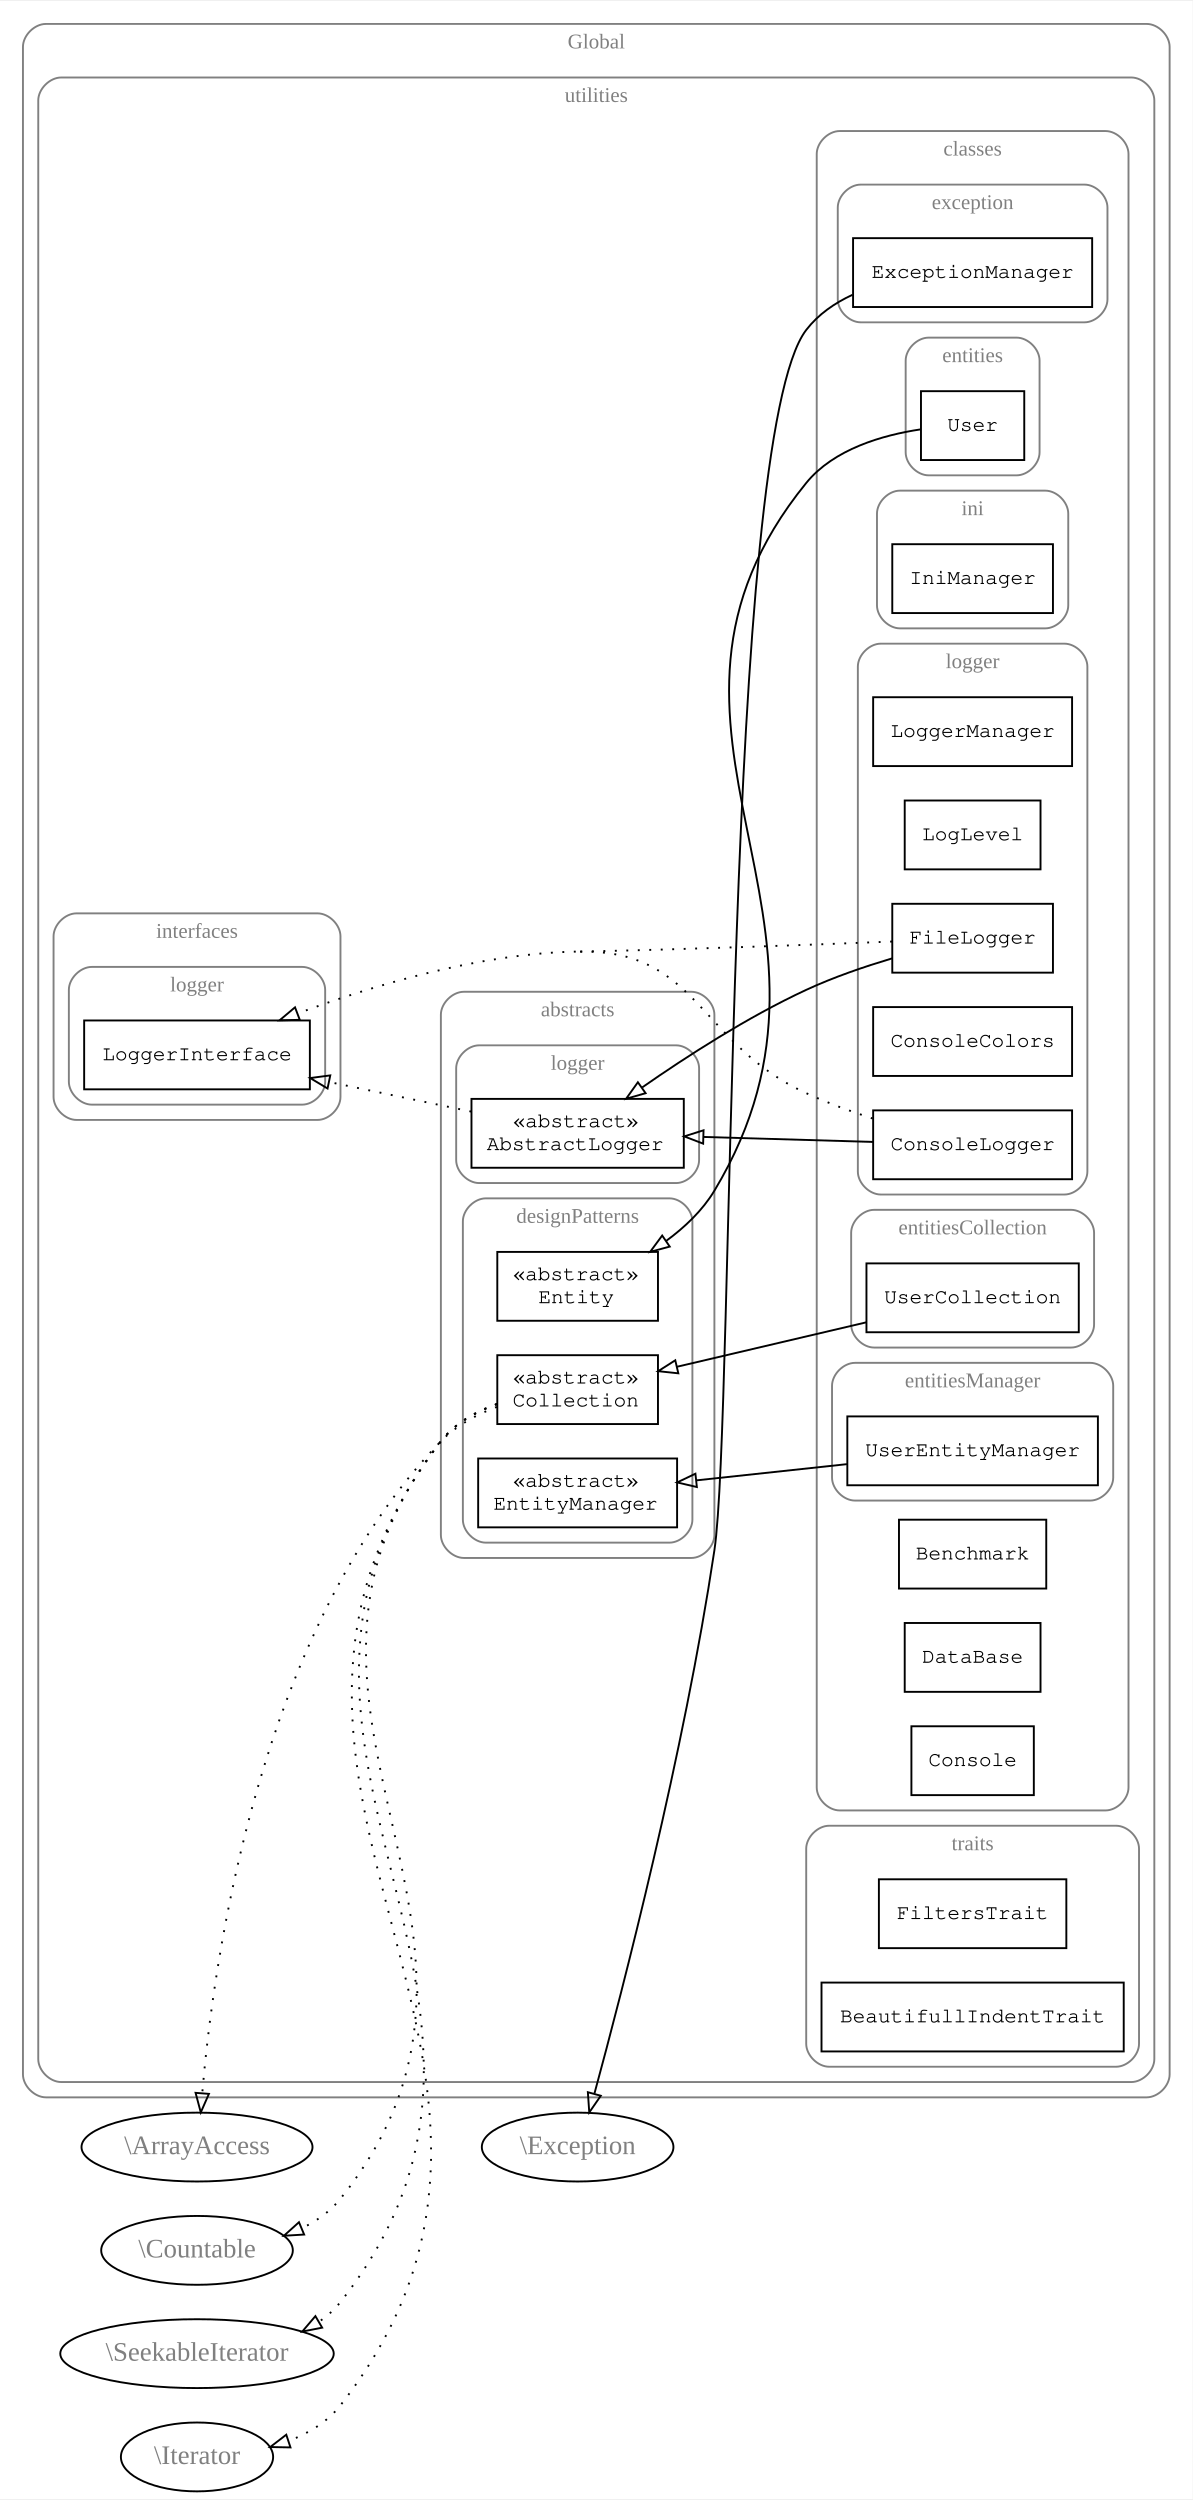
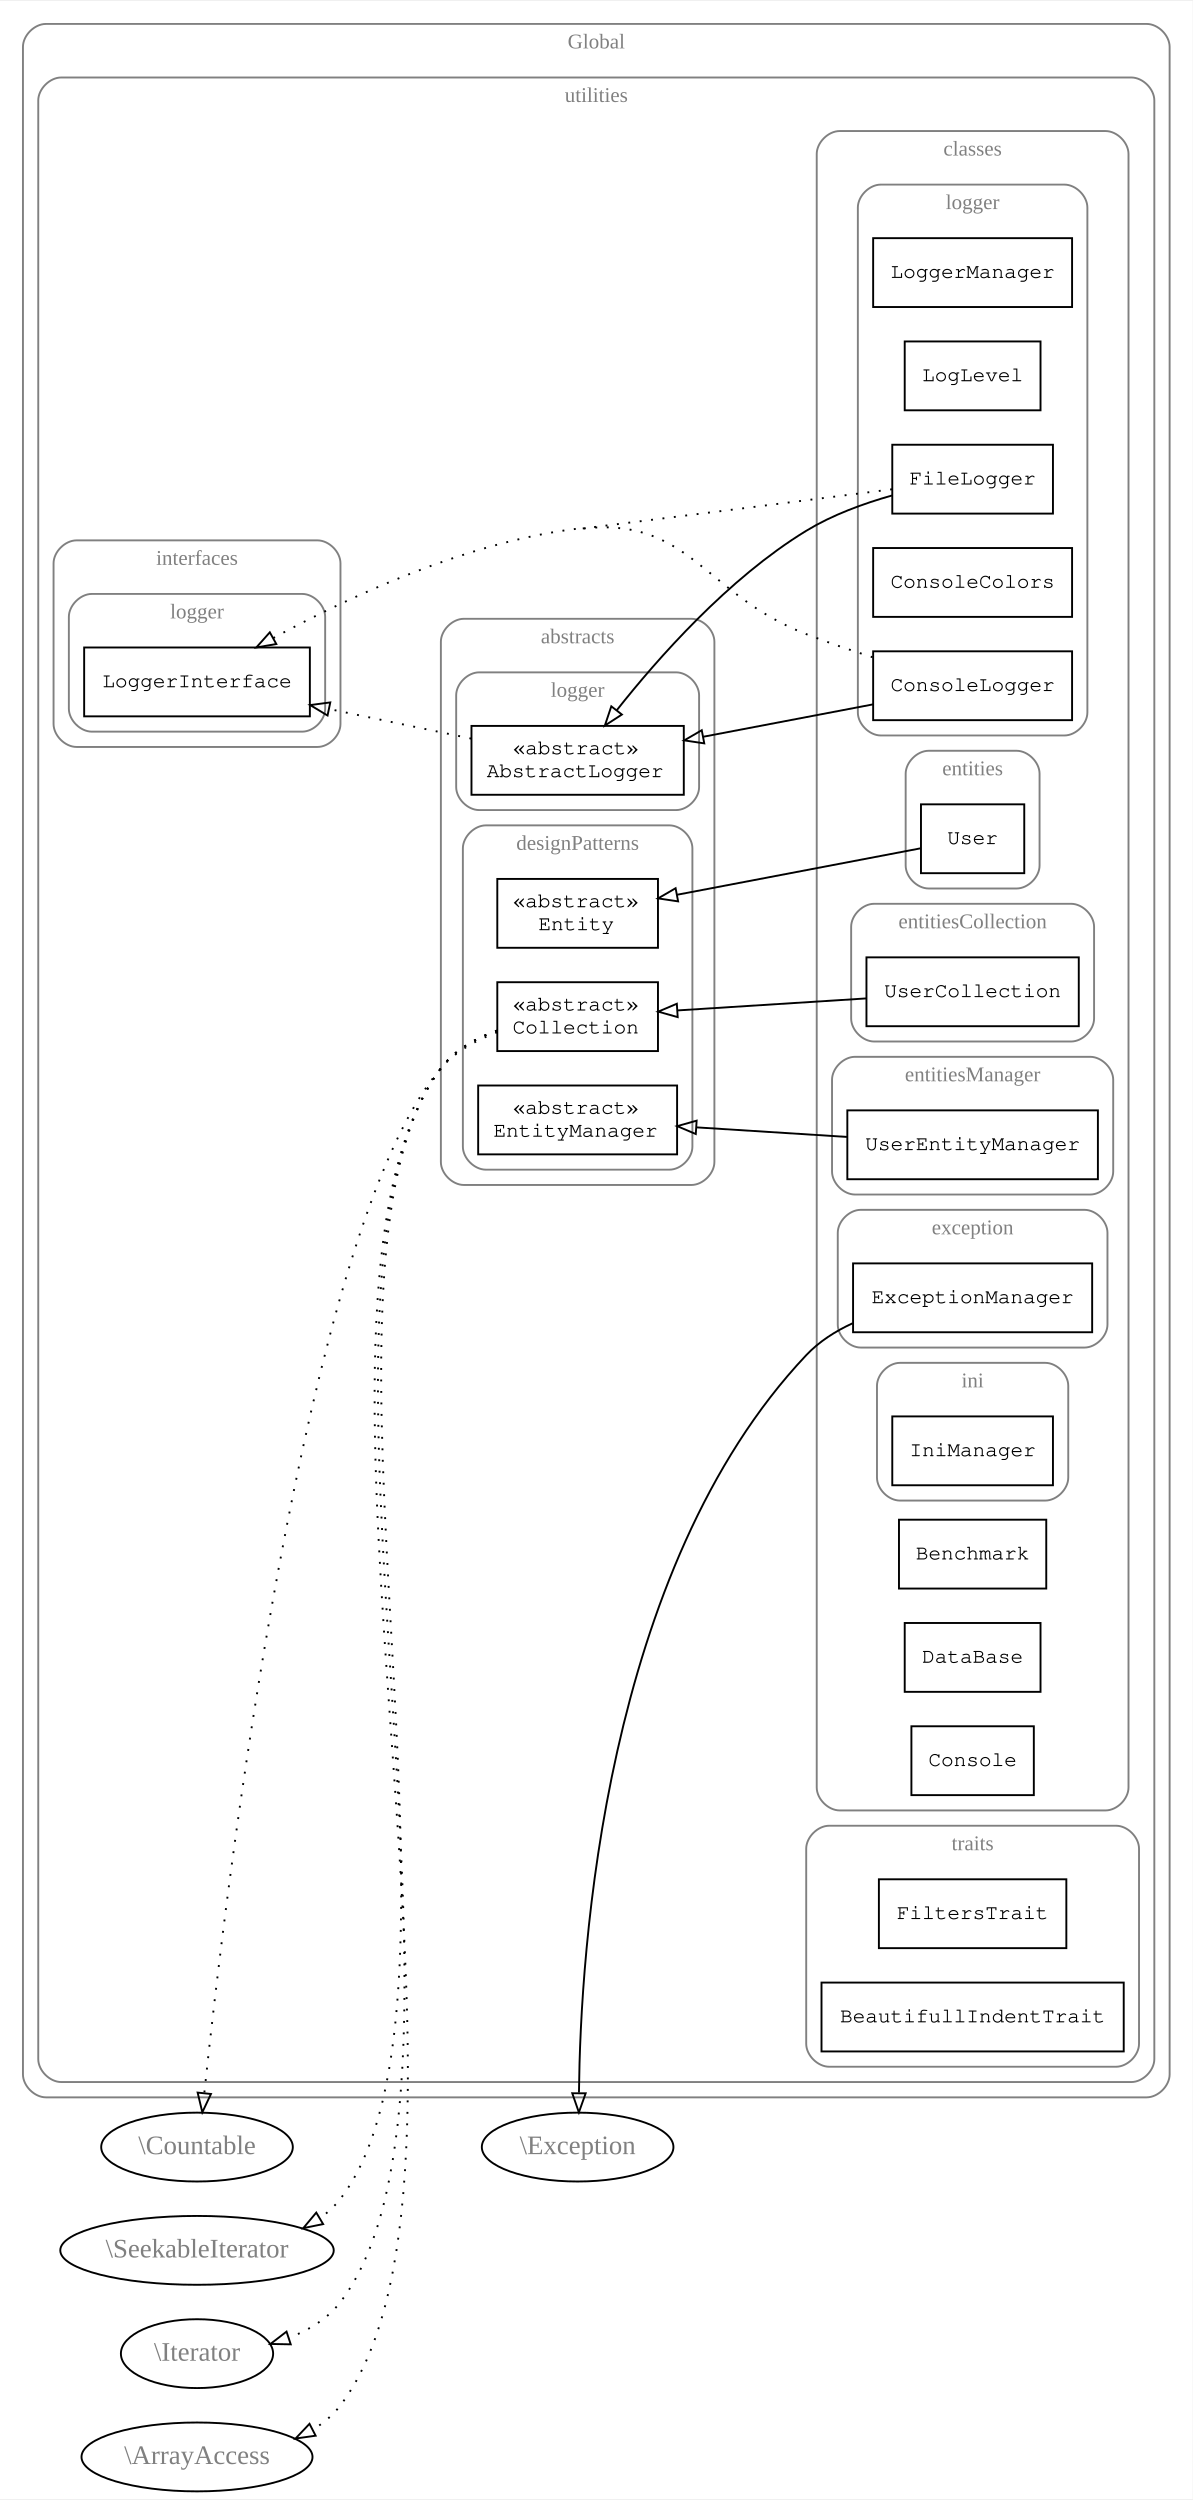
<svg xmlns="http://www.w3.org/2000/svg" width="623pt" height="1306pt" viewBox="0.00 0.00 623.49 1306.00">
  <g id="graph0" class="graph" transform="scale(1 1) rotate(0) translate(4 1302)">
    <polygon fill="white" stroke="none" points="-4,4 -4,-1302 619.494,-1302 619.494,4 -4,4" />
    <g id="clust1" class="cluster">
      <path fill="none" stroke="gray" d="M20,-206C20,-206 595.494,-206 595.494,-206 601.494,-206 607.494,-212 607.494,-218 607.494,-218 607.494,-1278 607.494,-1278 607.494,-1284 601.494,-1290 595.494,-1290 595.494,-1290 20,-1290 20,-1290 14,-1290 8,-1284 8,-1278 8,-1278 8,-218 8,-218 8,-212 14,-206 20,-206" />
      <text text-anchor="middle" x="307.747" y="-1277.2" font-family="Times New Roman,serif" font-size="11.00" fill="gray">Global</text>
    </g>
    <g id="clust2" class="cluster">
      <path fill="none" stroke="gray" d="M28,-214C28,-214 587.494,-214 587.494,-214 593.494,-214 599.494,-220 599.494,-226 599.494,-226 599.494,-1250 599.494,-1250 599.494,-1256 593.494,-1262 587.494,-1262 587.494,-1262 28,-1262 28,-1262 22,-1262 16,-1256 16,-1250 16,-1250 16,-226 16,-226 16,-220 22,-214 28,-214" />
      <text text-anchor="middle" x="307.747" y="-1249.2" font-family="Times New Roman,serif" font-size="11.00" fill="gray">utilities</text>
    </g>
-     <g id="clust11" class="cluster">
-       <path fill="none" stroke="gray" d="M36,-717C36,-717 162,-717 162,-717 168,-717 174,-723 174,-729 174,-729 174,-813 174,-813 174,-819 168,-825 162,-825 162,-825 36,-825 36,-825 30,-825 24,-819 24,-813 24,-813 24,-729 24,-729 24,-723 30,-717 36,-717" />
-       <text text-anchor="middle" x="99" y="-812.2" font-family="Times New Roman,serif" font-size="11.00" fill="gray">interfaces</text>
-     </g>
-     <g id="clust12" class="cluster">
-       <path fill="none" stroke="gray" d="M44,-725C44,-725 154,-725 154,-725 160,-725 166,-731 166,-737 166,-737 166,-785 166,-785 166,-791 160,-797 154,-797 154,-797 44,-797 44,-797 38,-797 32,-791 32,-785 32,-785 32,-737 32,-737 32,-731 38,-725 44,-725" />
-       <text text-anchor="middle" x="99" y="-784.2" font-family="Times New Roman,serif" font-size="11.00" fill="gray">logger</text>
-     </g>
-     <g id="clust13" class="cluster">
-       <path fill="none" stroke="gray" d="M238.494,-488C238.494,-488 357.494,-488 357.494,-488 363.494,-488 369.494,-494 369.494,-500 369.494,-500 369.494,-772 369.494,-772 369.494,-778 363.494,-784 357.494,-784 357.494,-784 238.494,-784 238.494,-784 232.494,-784 226.494,-778 226.494,-772 226.494,-772 226.494,-500 226.494,-500 226.494,-494 232.494,-488 238.494,-488" />
-       <text text-anchor="middle" x="297.994" y="-771.2" font-family="Times New Roman,serif" font-size="11.00" fill="gray">abstracts</text>
-     </g>
-     <g id="clust14" class="cluster">
-       <path fill="none" stroke="gray" d="M246.494,-684C246.494,-684 349.494,-684 349.494,-684 355.494,-684 361.494,-690 361.494,-696 361.494,-696 361.494,-744 361.494,-744 361.494,-750 355.494,-756 349.494,-756 349.494,-756 246.494,-756 246.494,-756 240.494,-756 234.494,-750 234.494,-744 234.494,-744 234.494,-696 234.494,-696 234.494,-690 240.494,-684 246.494,-684" />
-       <text text-anchor="middle" x="297.994" y="-743.2" font-family="Times New Roman,serif" font-size="11.00" fill="gray">logger</text>
-     </g>
-     <g id="clust15" class="cluster">
-       <path fill="none" stroke="gray" d="M249.994,-496C249.994,-496 345.994,-496 345.994,-496 351.994,-496 357.994,-502 357.994,-508 357.994,-508 357.994,-664 357.994,-664 357.994,-670 351.994,-676 345.994,-676 345.994,-676 249.994,-676 249.994,-676 243.994,-676 237.994,-670 237.994,-664 237.994,-664 237.994,-508 237.994,-508 237.994,-502 243.994,-496 249.994,-496" />
-       <text text-anchor="middle" x="297.994" y="-663.2" font-family="Times New Roman,serif" font-size="11.00" fill="gray">designPatterns</text>
-     </g>
    <g id="clust3" class="cluster">
      <path fill="none" stroke="gray" d="M434.994,-356C434.994,-356 573.994,-356 573.994,-356 579.994,-356 585.994,-362 585.994,-368 585.994,-368 585.994,-1222 585.994,-1222 585.994,-1228 579.994,-1234 573.994,-1234 573.994,-1234 434.994,-1234 434.994,-1234 428.994,-1234 422.994,-1228 422.994,-1222 422.994,-1222 422.994,-368 422.994,-368 422.994,-362 428.994,-356 434.994,-356" />
      <text text-anchor="middle" x="504.494" y="-1221.2" font-family="Times New Roman,serif" font-size="11.00" fill="gray">classes</text>
    </g>
+     <g id="clust4" class="cluster">
+       <path fill="none" stroke="gray" d="M442.994,-678C442.994,-678 565.994,-678 565.994,-678 571.994,-678 577.994,-684 577.994,-690 577.994,-690 577.994,-738 577.994,-738 577.994,-744 571.994,-750 565.994,-750 565.994,-750 442.994,-750 442.994,-750 436.994,-750 430.994,-744 430.994,-738 430.994,-738 430.994,-690 430.994,-690 430.994,-684 436.994,-678 442.994,-678" />
+       <text text-anchor="middle" x="504.494" y="-737.2" font-family="Times New Roman,serif" font-size="11.00" fill="gray">entitiesManager</text>
+     </g>
+     <g id="clust5" class="cluster">
+       <path fill="none" stroke="gray" d="M456.494,-918C456.494,-918 552.494,-918 552.494,-918 558.494,-918 564.494,-924 564.494,-930 564.494,-930 564.494,-1194 564.494,-1194 564.494,-1200 558.494,-1206 552.494,-1206 552.494,-1206 456.494,-1206 456.494,-1206 450.494,-1206 444.494,-1200 444.494,-1194 444.494,-1194 444.494,-930 444.494,-930 444.494,-924 450.494,-918 456.494,-918" />
+       <text text-anchor="middle" x="504.494" y="-1193.2" font-family="Times New Roman,serif" font-size="11.00" fill="gray">logger</text>
+     </g>
+     <g id="clust8" class="cluster">
+       <path fill="none" stroke="gray" d="M452.994,-758C452.994,-758 555.994,-758 555.994,-758 561.994,-758 567.994,-764 567.994,-770 567.994,-770 567.994,-818 567.994,-818 567.994,-824 561.994,-830 555.994,-830 555.994,-830 452.994,-830 452.994,-830 446.994,-830 440.994,-824 440.994,-818 440.994,-818 440.994,-770 440.994,-770 440.994,-764 446.994,-758 452.994,-758" />
+       <text text-anchor="middle" x="504.494" y="-817.2" font-family="Times New Roman,serif" font-size="11.00" fill="gray">entitiesCollection</text>
+     </g>
    <g id="clust6" class="cluster">
-       <path fill="none" stroke="gray" d="M445.994,-1134C445.994,-1134 562.994,-1134 562.994,-1134 568.994,-1134 574.994,-1140 574.994,-1146 574.994,-1146 574.994,-1194 574.994,-1194 574.994,-1200 568.994,-1206 562.994,-1206 562.994,-1206 445.994,-1206 445.994,-1206 439.994,-1206 433.994,-1200 433.994,-1194 433.994,-1194 433.994,-1146 433.994,-1146 433.994,-1140 439.994,-1134 445.994,-1134" />
-       <text text-anchor="middle" x="504.494" y="-1193.2" font-family="Times New Roman,serif" font-size="11.00" fill="gray">exception</text>
+       <path fill="none" stroke="gray" d="M445.994,-598C445.994,-598 562.994,-598 562.994,-598 568.994,-598 574.994,-604 574.994,-610 574.994,-610 574.994,-658 574.994,-658 574.994,-664 568.994,-670 562.994,-670 562.994,-670 445.994,-670 445.994,-670 439.994,-670 433.994,-664 433.994,-658 433.994,-658 433.994,-610 433.994,-610 433.994,-604 439.994,-598 445.994,-598" />
+       <text text-anchor="middle" x="504.494" y="-657.2" font-family="Times New Roman,serif" font-size="11.00" fill="gray">exception</text>
    </g>
    <g id="clust7" class="cluster">
-       <path fill="none" stroke="gray" d="M481.494,-1054C481.494,-1054 527.494,-1054 527.494,-1054 533.494,-1054 539.494,-1060 539.494,-1066 539.494,-1066 539.494,-1114 539.494,-1114 539.494,-1120 533.494,-1126 527.494,-1126 527.494,-1126 481.494,-1126 481.494,-1126 475.494,-1126 469.494,-1120 469.494,-1114 469.494,-1114 469.494,-1066 469.494,-1066 469.494,-1060 475.494,-1054 481.494,-1054" />
-       <text text-anchor="middle" x="504.494" y="-1113.2" font-family="Times New Roman,serif" font-size="11.00" fill="gray">entities</text>
+       <path fill="none" stroke="gray" d="M481.494,-838C481.494,-838 527.494,-838 527.494,-838 533.494,-838 539.494,-844 539.494,-850 539.494,-850 539.494,-898 539.494,-898 539.494,-904 533.494,-910 527.494,-910 527.494,-910 481.494,-910 481.494,-910 475.494,-910 469.494,-904 469.494,-898 469.494,-898 469.494,-850 469.494,-850 469.494,-844 475.494,-838 481.494,-838" />
+       <text text-anchor="middle" x="504.494" y="-897.2" font-family="Times New Roman,serif" font-size="11.00" fill="gray">entities</text>
    </g>
    <g id="clust9" class="cluster">
-       <path fill="none" stroke="gray" d="M466.494,-974C466.494,-974 542.494,-974 542.494,-974 548.494,-974 554.494,-980 554.494,-986 554.494,-986 554.494,-1034 554.494,-1034 554.494,-1040 548.494,-1046 542.494,-1046 542.494,-1046 466.494,-1046 466.494,-1046 460.494,-1046 454.494,-1040 454.494,-1034 454.494,-1034 454.494,-986 454.494,-986 454.494,-980 460.494,-974 466.494,-974" />
-       <text text-anchor="middle" x="504.494" y="-1033.2" font-family="Times New Roman,serif" font-size="11.00" fill="gray">ini</text>
-     </g>
-     <g id="clust4" class="cluster">
-       <path fill="none" stroke="gray" d="M442.994,-518C442.994,-518 565.994,-518 565.994,-518 571.994,-518 577.994,-524 577.994,-530 577.994,-530 577.994,-578 577.994,-578 577.994,-584 571.994,-590 565.994,-590 565.994,-590 442.994,-590 442.994,-590 436.994,-590 430.994,-584 430.994,-578 430.994,-578 430.994,-530 430.994,-530 430.994,-524 436.994,-518 442.994,-518" />
-       <text text-anchor="middle" x="504.494" y="-577.2" font-family="Times New Roman,serif" font-size="11.00" fill="gray">entitiesManager</text>
-     </g>
-     <g id="clust5" class="cluster">
-       <path fill="none" stroke="gray" d="M456.494,-678C456.494,-678 552.494,-678 552.494,-678 558.494,-678 564.494,-684 564.494,-690 564.494,-690 564.494,-954 564.494,-954 564.494,-960 558.494,-966 552.494,-966 552.494,-966 456.494,-966 456.494,-966 450.494,-966 444.494,-960 444.494,-954 444.494,-954 444.494,-690 444.494,-690 444.494,-684 450.494,-678 456.494,-678" />
-       <text text-anchor="middle" x="504.494" y="-953.2" font-family="Times New Roman,serif" font-size="11.00" fill="gray">logger</text>
-     </g>
-     <g id="clust8" class="cluster">
-       <path fill="none" stroke="gray" d="M452.994,-598C452.994,-598 555.994,-598 555.994,-598 561.994,-598 567.994,-604 567.994,-610 567.994,-610 567.994,-658 567.994,-658 567.994,-664 561.994,-670 555.994,-670 555.994,-670 452.994,-670 452.994,-670 446.994,-670 440.994,-664 440.994,-658 440.994,-658 440.994,-610 440.994,-610 440.994,-604 446.994,-598 452.994,-598" />
-       <text text-anchor="middle" x="504.494" y="-657.2" font-family="Times New Roman,serif" font-size="11.00" fill="gray">entitiesCollection</text>
+       <path fill="none" stroke="gray" d="M466.494,-518C466.494,-518 542.494,-518 542.494,-518 548.494,-518 554.494,-524 554.494,-530 554.494,-530 554.494,-578 554.494,-578 554.494,-584 548.494,-590 542.494,-590 542.494,-590 466.494,-590 466.494,-590 460.494,-590 454.494,-584 454.494,-578 454.494,-578 454.494,-530 454.494,-530 454.494,-524 460.494,-518 466.494,-518" />
+       <text text-anchor="middle" x="504.494" y="-577.2" font-family="Times New Roman,serif" font-size="11.00" fill="gray">ini</text>
    </g>
    <g id="clust10" class="cluster">
      <path fill="none" stroke="gray" d="M429.494,-222C429.494,-222 579.494,-222 579.494,-222 585.494,-222 591.494,-228 591.494,-234 591.494,-234 591.494,-336 591.494,-336 591.494,-342 585.494,-348 579.494,-348 579.494,-348 429.494,-348 429.494,-348 423.494,-348 417.494,-342 417.494,-336 417.494,-336 417.494,-234 417.494,-234 417.494,-228 423.494,-222 429.494,-222" />
      <text text-anchor="middle" x="504.494" y="-335.2" font-family="Times New Roman,serif" font-size="11.00" fill="gray">traits</text>
    </g>
+     <g id="clust11" class="cluster">
+       <path fill="none" stroke="gray" d="M36,-912C36,-912 162,-912 162,-912 168,-912 174,-918 174,-924 174,-924 174,-1008 174,-1008 174,-1014 168,-1020 162,-1020 162,-1020 36,-1020 36,-1020 30,-1020 24,-1014 24,-1008 24,-1008 24,-924 24,-924 24,-918 30,-912 36,-912" />
+       <text text-anchor="middle" x="99" y="-1007.2" font-family="Times New Roman,serif" font-size="11.00" fill="gray">interfaces</text>
+     </g>
+     <g id="clust12" class="cluster">
+       <path fill="none" stroke="gray" d="M44,-920C44,-920 154,-920 154,-920 160,-920 166,-926 166,-932 166,-932 166,-980 166,-980 166,-986 160,-992 154,-992 154,-992 44,-992 44,-992 38,-992 32,-986 32,-980 32,-980 32,-932 32,-932 32,-926 38,-920 44,-920" />
+       <text text-anchor="middle" x="99" y="-979.2" font-family="Times New Roman,serif" font-size="11.00" fill="gray">logger</text>
+     </g>
+     <g id="clust13" class="cluster">
+       <path fill="none" stroke="gray" d="M238.494,-683C238.494,-683 357.494,-683 357.494,-683 363.494,-683 369.494,-689 369.494,-695 369.494,-695 369.494,-967 369.494,-967 369.494,-973 363.494,-979 357.494,-979 357.494,-979 238.494,-979 238.494,-979 232.494,-979 226.494,-973 226.494,-967 226.494,-967 226.494,-695 226.494,-695 226.494,-689 232.494,-683 238.494,-683" />
+       <text text-anchor="middle" x="297.994" y="-966.2" font-family="Times New Roman,serif" font-size="11.00" fill="gray">abstracts</text>
+     </g>
+     <g id="clust14" class="cluster">
+       <path fill="none" stroke="gray" d="M246.494,-879C246.494,-879 349.494,-879 349.494,-879 355.494,-879 361.494,-885 361.494,-891 361.494,-891 361.494,-939 361.494,-939 361.494,-945 355.494,-951 349.494,-951 349.494,-951 246.494,-951 246.494,-951 240.494,-951 234.494,-945 234.494,-939 234.494,-939 234.494,-891 234.494,-891 234.494,-885 240.494,-879 246.494,-879" />
+       <text text-anchor="middle" x="297.994" y="-938.2" font-family="Times New Roman,serif" font-size="11.00" fill="gray">logger</text>
+     </g>
+     <g id="clust15" class="cluster">
+       <path fill="none" stroke="gray" d="M249.994,-691C249.994,-691 345.994,-691 345.994,-691 351.994,-691 357.994,-697 357.994,-703 357.994,-703 357.994,-859 357.994,-859 357.994,-865 351.994,-871 345.994,-871 345.994,-871 249.994,-871 249.994,-871 243.994,-871 237.994,-865 237.994,-859 237.994,-859 237.994,-703 237.994,-703 237.994,-697 243.994,-691 249.994,-691" />
+       <text text-anchor="middle" x="297.994" y="-858.2" font-family="Times New Roman,serif" font-size="11.00" fill="gray">designPatterns</text>
+     </g>
    <g id="node1" class="node">
-       <polygon fill="none" stroke="black" points="569.994,-562 438.994,-562 438.994,-526 569.994,-526 569.994,-562" />
-       <text text-anchor="middle" x="504.494" y="-541.2" font-family="Courier,monospace" font-size="11.00">UserEntityManager</text>
+       <polygon fill="none" stroke="black" points="569.994,-722 438.994,-722 438.994,-686 569.994,-686 569.994,-722" />
+       <text text-anchor="middle" x="504.494" y="-701.2" font-family="Courier,monospace" font-size="11.00">UserEntityManager</text>
    </g>
    <g id="node20" class="node">
-       <polygon fill="none" stroke="black" points="349.994,-540 245.994,-540 245.994,-504 349.994,-504 349.994,-540" />
-       <text text-anchor="start" x="263.994" y="-525.2" font-family="Courier,monospace" font-size="11.00">«abstract»</text>
-       <text text-anchor="start" x="253.994" y="-513.2" font-family="Courier,monospace" font-size="11.00">EntityManager</text>
+       <polygon fill="none" stroke="black" points="349.994,-735 245.994,-735 245.994,-699 349.994,-699 349.994,-735" />
+       <text text-anchor="start" x="263.994" y="-720.2" font-family="Courier,monospace" font-size="11.00">«abstract»</text>
+       <text text-anchor="start" x="253.994" y="-708.2" font-family="Courier,monospace" font-size="11.00">EntityManager</text>
    </g>
    <g id="edge1" class="edge">
-       <path fill="none" stroke="black" d="M438.789,-537.039C413.591,-534.328 384.862,-531.238 360.028,-528.566" />
-       <polygon fill="none" stroke="black" points="360.321,-525.077 350.004,-527.488 359.573,-532.037 360.321,-525.077" />
+       <path fill="none" stroke="black" d="M438.789,-708.113C413.591,-709.715 384.862,-711.541 360.028,-713.12" />
+       <polygon fill="none" stroke="black" points="359.762,-709.63 350.004,-713.757 360.206,-716.616 359.762,-709.63" />
    </g>
    <g id="node2" class="node">
-       <polygon fill="none" stroke="black" points="556.494,-938 452.494,-938 452.494,-902 556.494,-902 556.494,-938" />
-       <text text-anchor="middle" x="504.494" y="-917.2" font-family="Courier,monospace" font-size="11.00">LoggerManager</text>
+       <polygon fill="none" stroke="black" points="556.494,-1178 452.494,-1178 452.494,-1142 556.494,-1142 556.494,-1178" />
+       <text text-anchor="middle" x="504.494" y="-1157.2" font-family="Courier,monospace" font-size="11.00">LoggerManager</text>
    </g>
    <g id="node3" class="node">
-       <polygon fill="none" stroke="black" points="539.994,-884 468.994,-884 468.994,-848 539.994,-848 539.994,-884" />
-       <text text-anchor="middle" x="504.494" y="-863.2" font-family="Courier,monospace" font-size="11.00">LogLevel</text>
+       <polygon fill="none" stroke="black" points="539.994,-1124 468.994,-1124 468.994,-1088 539.994,-1088 539.994,-1124" />
+       <text text-anchor="middle" x="504.494" y="-1103.2" font-family="Courier,monospace" font-size="11.00">LogLevel</text>
    </g>
    <g id="node4" class="node">
-       <polygon fill="none" stroke="black" points="556.494,-722 452.494,-722 452.494,-686 556.494,-686 556.494,-722" />
-       <text text-anchor="middle" x="504.494" y="-701.2" font-family="Courier,monospace" font-size="11.00">ConsoleLogger</text>
+       <polygon fill="none" stroke="black" points="556.494,-962 452.494,-962 452.494,-926 556.494,-926 556.494,-962" />
+       <text text-anchor="middle" x="504.494" y="-941.2" font-family="Courier,monospace" font-size="11.00">ConsoleLogger</text>
    </g>
    <g id="node16" class="node">
-       <polygon fill="none" stroke="black" points="158,-769 40,-769 40,-733 158,-733 158,-769" />
-       <text text-anchor="middle" x="99" y="-748.2" font-family="Courier,monospace" font-size="11.00">LoggerInterface</text>
+       <polygon fill="none" stroke="black" points="158,-964 40,-964 40,-928 158,-928 158,-964" />
+       <text text-anchor="middle" x="99" y="-943.2" font-family="Courier,monospace" font-size="11.00">LoggerInterface</text>
    </g>
    <g id="edge4" class="edge">
-       <path fill="none" stroke="black" stroke-dasharray="1,5" d="M452.21,-717.754C440.582,-721.514 428.44,-725.963 417.494,-731 361.085,-756.953 361.073,-806.279 298.994,-805" />
-       <path fill="none" stroke="black" stroke-dasharray="1,5" d="M296.994,-805C246.333,-803.956 190.853,-787.254 151.717,-772.699" />
-       <polygon fill="none" stroke="black" points="152.723,-769.337 142.132,-769.055 150.236,-775.88 152.723,-769.337" />
+       <path fill="none" stroke="black" stroke-dasharray="1,5" d="M452.182,-958.905C440.67,-962.582 428.585,-966.706 417.494,-971 363.347,-991.963 356.613,-1033.17 298.994,-1026" />
+       <path fill="none" stroke="black" stroke-dasharray="1,5" d="M296.994,-1026C239.004,-1018.79 177.403,-989.903 138.833,-968.907" />
+       <polygon fill="none" stroke="black" points="140.458,-965.807 130.014,-964.025 137.068,-971.931 140.458,-965.807" />
    </g>
    <g id="node17" class="node">
-       <polygon fill="none" stroke="black" points="353.494,-728 242.494,-728 242.494,-692 353.494,-692 353.494,-728" />
-       <text text-anchor="start" x="263.994" y="-713.2" font-family="Courier,monospace" font-size="11.00">«abstract»</text>
-       <text text-anchor="start" x="250.494" y="-701.2" font-family="Courier,monospace" font-size="11.00">AbstractLogger</text>
+       <polygon fill="none" stroke="black" points="353.494,-923 242.494,-923 242.494,-887 353.494,-887 353.494,-923" />
+       <text text-anchor="start" x="263.994" y="-908.2" font-family="Courier,monospace" font-size="11.00">«abstract»</text>
+       <text text-anchor="start" x="250.494" y="-896.2" font-family="Courier,monospace" font-size="11.00">AbstractLogger</text>
    </g>
    <g id="edge3" class="edge">
-       <path fill="none" stroke="black" d="M452.417,-705.499C425.655,-706.284 392.59,-707.254 364.018,-708.092" />
-       <polygon fill="none" stroke="black" points="363.607,-704.603 353.714,-708.395 363.812,-711.6 363.607,-704.603" />
+       <path fill="none" stroke="black" d="M452.417,-934.259C425.537,-929.133 392.3,-922.794 363.642,-917.329" />
+       <polygon fill="none" stroke="black" points="364.193,-913.871 353.714,-915.436 362.881,-920.747 364.193,-913.871" />
    </g>
    <g id="node5" class="node">
-       <polygon fill="none" stroke="black" points="556.494,-776 452.494,-776 452.494,-740 556.494,-740 556.494,-776" />
-       <text text-anchor="middle" x="504.494" y="-755.2" font-family="Courier,monospace" font-size="11.00">ConsoleColors</text>
+       <polygon fill="none" stroke="black" points="556.494,-1016 452.494,-1016 452.494,-980 556.494,-980 556.494,-1016" />
+       <text text-anchor="middle" x="504.494" y="-995.2" font-family="Courier,monospace" font-size="11.00">ConsoleColors</text>
    </g>
    <g id="node6" class="node">
-       <polygon fill="none" stroke="black" points="546.494,-830 462.494,-830 462.494,-794 546.494,-794 546.494,-830" />
-       <text text-anchor="middle" x="504.494" y="-809.2" font-family="Courier,monospace" font-size="11.00">FileLogger</text>
+       <polygon fill="none" stroke="black" points="546.494,-1070 462.494,-1070 462.494,-1034 546.494,-1034 546.494,-1070" />
+       <text text-anchor="middle" x="504.494" y="-1049.2" font-family="Courier,monospace" font-size="11.00">FileLogger</text>
    </g>
    <g id="edge9" class="edge">
-       <path fill="none" stroke="black" stroke-dasharray="1,5" d="M462.375,-810.263C421.086,-808.597 355.643,-806.167 298.994,-805" />
+       <path fill="none" stroke="black" stroke-dasharray="1,5" d="M462.374,-1046.71C421.085,-1041.4 355.641,-1033.05 298.994,-1026" />
    </g>
    <g id="edge8" class="edge">
-       <path fill="none" stroke="black" d="M462.425,-801.476C447.918,-797.144 431.69,-791.584 417.494,-785 386.94,-770.831 354.807,-750.076 331.722,-733.99" />
-       <polygon fill="none" stroke="black" points="333.528,-730.981 323.339,-728.077 329.493,-736.701 333.528,-730.981" />
+       <path fill="none" stroke="black" d="M462.364,-1043.47C447.539,-1039.29 431.119,-1033.32 417.494,-1025 376.724,-1000.12 339.797,-958.223 318.369,-931.098" />
+       <polygon fill="none" stroke="black" points="321.127,-928.943 312.23,-923.19 315.597,-933.235 321.127,-928.943" />
    </g>
    <g id="node7" class="node">
-       <polygon fill="none" stroke="black" points="566.994,-1178 441.994,-1178 441.994,-1142 566.994,-1142 566.994,-1178" />
-       <text text-anchor="middle" x="504.494" y="-1157.2" font-family="Courier,monospace" font-size="11.00">ExceptionManager</text>
+       <polygon fill="none" stroke="black" points="566.994,-642 441.994,-642 441.994,-606 566.994,-606 566.994,-642" />
+       <text text-anchor="middle" x="504.494" y="-621.2" font-family="Courier,monospace" font-size="11.00">ExceptionManager</text>
    </g>
    <g id="node21" class="node">
      <ellipse fill="none" stroke="black" cx="297.994" cy="-180" rx="50.091" ry="18" />
      <text text-anchor="middle" x="297.994" y="-176.3" font-family="Times New Roman,serif" font-size="14.00" fill="gray">\Exception</text>
    </g>
    <g id="edge2" class="edge">
-       <path fill="none" stroke="black" d="M441.769,-1148.43C432.382,-1144.1 423.756,-1138.15 417.494,-1130 374.182,-1073.63 380.023,-562.305 369.494,-492 353.609,-385.936 321.569,-262.338 306.788,-208.023" />
-       <polygon fill="none" stroke="black" points="310.09,-206.829 304.072,-198.109 303.339,-208.679 310.09,-206.829" />
+       <path fill="none" stroke="black" d="M441.782,-610.705C432.742,-606.561 424.226,-601.127 417.494,-594 311.77,-482.087 299.458,-282.333 298.687,-208.474" />
+       <polygon fill="none" stroke="black" points="302.185,-208.111 298.648,-198.124 295.185,-208.137 302.185,-208.111" />
    </g>
    <g id="node8" class="node">
-       <polygon fill="none" stroke="black" points="531.494,-1098 477.494,-1098 477.494,-1062 531.494,-1062 531.494,-1098" />
-       <text text-anchor="middle" x="504.494" y="-1077.2" font-family="Courier,monospace" font-size="11.00">User</text>
+       <polygon fill="none" stroke="black" points="531.494,-882 477.494,-882 477.494,-846 531.494,-846 531.494,-882" />
+       <text text-anchor="middle" x="504.494" y="-861.2" font-family="Courier,monospace" font-size="11.00">User</text>
    </g>
    <g id="node19" class="node">
-       <polygon fill="none" stroke="black" points="339.994,-648 255.994,-648 255.994,-612 339.994,-612 339.994,-648" />
-       <text text-anchor="start" x="263.994" y="-633.2" font-family="Courier,monospace" font-size="11.00">«abstract»</text>
-       <text text-anchor="start" x="277.494" y="-621.2" font-family="Courier,monospace" font-size="11.00">Entity</text>
+       <polygon fill="none" stroke="black" points="339.994,-843 255.994,-843 255.994,-807 339.994,-807 339.994,-843" />
+       <text text-anchor="start" x="263.994" y="-828.2" font-family="Courier,monospace" font-size="11.00">«abstract»</text>
+       <text text-anchor="start" x="277.494" y="-816.2" font-family="Courier,monospace" font-size="11.00">Entity</text>
    </g>
    <g id="edge5" class="edge">
-       <path fill="none" stroke="black" d="M477.162,-1078.01C457.619,-1075.06 431.948,-1067.8 417.494,-1050 312.957,-921.279 454.956,-822.103 369.494,-680 363.271,-669.653 353.994,-660.87 344.198,-653.691" />
-       <polygon fill="none" stroke="black" points="346.138,-650.777 335.904,-648.038 342.196,-656.562 346.138,-650.777" />
+       <path fill="none" stroke="black" d="M477.178,-858.981C445.155,-852.874 390.37,-842.426 349.981,-834.724" />
+       <polygon fill="none" stroke="black" points="350.524,-831.264 340.045,-832.829 349.212,-838.14 350.524,-831.264" />
    </g>
    <g id="node9" class="node">
-       <polygon fill="none" stroke="black" points="559.994,-642 448.994,-642 448.994,-606 559.994,-606 559.994,-642" />
-       <text text-anchor="middle" x="504.494" y="-621.2" font-family="Courier,monospace" font-size="11.00">UserCollection</text>
+       <polygon fill="none" stroke="black" points="559.994,-802 448.994,-802 448.994,-766 559.994,-766 559.994,-802" />
+       <text text-anchor="middle" x="504.494" y="-781.2" font-family="Courier,monospace" font-size="11.00">UserCollection</text>
    </g>
    <g id="node18" class="node">
-       <polygon fill="none" stroke="black" points="339.994,-594 255.994,-594 255.994,-558 339.994,-558 339.994,-594" />
-       <text text-anchor="start" x="263.994" y="-579.2" font-family="Courier,monospace" font-size="11.00">«abstract»</text>
-       <text text-anchor="start" x="263.994" y="-567.2" font-family="Courier,monospace" font-size="11.00">Collection</text>
+       <polygon fill="none" stroke="black" points="339.994,-789 255.994,-789 255.994,-753 339.994,-753 339.994,-789" />
+       <text text-anchor="start" x="263.994" y="-774.2" font-family="Courier,monospace" font-size="11.00">«abstract»</text>
+       <text text-anchor="start" x="263.994" y="-762.2" font-family="Courier,monospace" font-size="11.00">Collection</text>
    </g>
    <g id="edge6" class="edge">
-       <path fill="none" stroke="black" d="M448.96,-611.2C418.238,-603.989 380.108,-595.039 349.985,-587.969" />
-       <polygon fill="none" stroke="black" points="350.633,-584.526 340.098,-585.648 349.034,-591.341 350.633,-584.526" />
+       <path fill="none" stroke="black" d="M448.96,-780.533C418.372,-778.589 380.44,-776.177 350.378,-774.266" />
+       <polygon fill="none" stroke="black" points="350.3,-770.755 340.098,-773.613 349.856,-777.74 350.3,-770.755" />
    </g>
    <g id="node10" class="node">
-       <polygon fill="none" stroke="black" points="546.494,-1018 462.494,-1018 462.494,-982 546.494,-982 546.494,-1018" />
-       <text text-anchor="middle" x="504.494" y="-997.2" font-family="Courier,monospace" font-size="11.00">IniManager</text>
+       <polygon fill="none" stroke="black" points="546.494,-562 462.494,-562 462.494,-526 546.494,-526 546.494,-562" />
+       <text text-anchor="middle" x="504.494" y="-541.2" font-family="Courier,monospace" font-size="11.00">IniManager</text>
    </g>
    <g id="node11" class="node">
      <polygon fill="none" stroke="black" points="542.994,-508 465.994,-508 465.994,-472 542.994,-472 542.994,-508" />
      <text text-anchor="middle" x="504.494" y="-487.2" font-family="Courier,monospace" font-size="11.00">Benchmark</text>
    </g>
    <g id="node12" class="node">
      <polygon fill="none" stroke="black" points="539.994,-454 468.994,-454 468.994,-418 539.994,-418 539.994,-454" />
      <text text-anchor="middle" x="504.494" y="-433.2" font-family="Courier,monospace" font-size="11.00">DataBase</text>
    </g>
    <g id="node13" class="node">
      <polygon fill="none" stroke="black" points="536.494,-400 472.494,-400 472.494,-364 536.494,-364 536.494,-400" />
      <text text-anchor="middle" x="504.494" y="-379.2" font-family="Courier,monospace" font-size="11.00">Console</text>
    </g>
    <g id="node14" class="node">
      <polygon fill="none" stroke="black" points="553.494,-320 455.494,-320 455.494,-284 553.494,-284 553.494,-320" />
      <text text-anchor="middle" x="504.494" y="-299.2" font-family="Courier,monospace" font-size="11.00">FiltersTrait</text>
    </g>
    <g id="node15" class="node">
      <polygon fill="none" stroke="black" points="583.494,-266 425.494,-266 425.494,-230 583.494,-230 583.494,-266" />
      <text text-anchor="middle" x="504.494" y="-245.2" font-family="Courier,monospace" font-size="11.00">BeautifullIndentTrait</text>
    </g>
    <g id="edge7" class="edge">
-       <path fill="none" stroke="black" stroke-dasharray="1,5" d="M242.382,-721.366C219.364,-726.157 192.327,-731.784 168.033,-736.84" />
-       <polygon fill="none" stroke="black" points="167.242,-733.43 158.165,-738.894 168.668,-740.283 167.242,-733.43" />
+       <path fill="none" stroke="black" stroke-dasharray="1,5" d="M242.382,-916.366C219.364,-921.157 192.327,-926.784 168.033,-931.84" />
+       <polygon fill="none" stroke="black" points="167.242,-928.43 158.165,-933.894 168.668,-935.283 167.242,-928.43" />
    </g>
    <g id="node22" class="node">
-       <ellipse fill="none" stroke="black" cx="99" cy="-18" rx="39.794" ry="18" />
-       <text text-anchor="middle" x="99" y="-14.3" font-family="Times New Roman,serif" font-size="14.00" fill="gray">\Iterator</text>
+       <ellipse fill="none" stroke="black" cx="99" cy="-72" rx="39.794" ry="18" />
+       <text text-anchor="middle" x="99" y="-68.3" font-family="Times New Roman,serif" font-size="14.00" fill="gray">\Iterator</text>
    </g>
    <g id="edge10" class="edge">
-       <path fill="none" stroke="black" stroke-dasharray="1,5" d="M255.933,-568.603C244.76,-564.61 233.754,-558.463 226.494,-549 89.409,-370.316 312.501,-222.589 174,-45 167.175,-36.248 157.24,-30.332 146.853,-26.333" />
-       <polygon fill="none" stroke="black" points="147.856,-22.978 137.263,-23.173 145.665,-29.627 147.856,-22.978" />
+       <path fill="none" stroke="black" stroke-dasharray="1,5" d="M255.799,-763.704C244.622,-759.715 233.646,-753.544 226.494,-744 140.252,-628.922 261.153,-213.389 174,-99 167.274,-90.172 157.375,-84.227 146.992,-80.226" />
+       <polygon fill="none" stroke="black" points="147.99,-76.87 137.397,-77.07 145.802,-83.519 147.99,-76.87" />
    </g>
    <g id="node23" class="node">
-       <ellipse fill="none" stroke="black" cx="99" cy="-180" rx="60.389" ry="18" />
-       <text text-anchor="middle" x="99" y="-176.3" font-family="Times New Roman,serif" font-size="14.00" fill="gray">\ArrayAccess</text>
+       <ellipse fill="none" stroke="black" cx="99" cy="-18" rx="60.389" ry="18" />
+       <text text-anchor="middle" x="99" y="-14.3" font-family="Times New Roman,serif" font-size="14.00" fill="gray">\ArrayAccess</text>
    </g>
    <g id="edge11" class="edge">
-       <path fill="none" stroke="black" stroke-dasharray="1,5" d="M255.739,-566.963C245.091,-562.951 234.412,-557.205 226.494,-549 131.158,-450.219 107.491,-276.503 101.768,-208.466" />
-       <polygon fill="none" stroke="black" points="105.229,-207.818 100.97,-198.117 98.25,-208.357 105.229,-207.818" />
+       <path fill="none" stroke="black" stroke-dasharray="1,5" d="M255.762,-763.732C244.584,-759.743 233.616,-753.566 226.494,-744 133.468,-619.057 268.016,-169.2 174,-45 170.1,-39.848 165.119,-35.678 159.588,-32.303" />
+       <polygon fill="none" stroke="black" points="161.014,-29.1 150.522,-27.627 157.805,-35.321 161.014,-29.1" />
    </g>
    <g id="node24" class="node">
-       <ellipse fill="none" stroke="black" cx="99" cy="-126" rx="50.091" ry="18" />
-       <text text-anchor="middle" x="99" y="-122.3" font-family="Times New Roman,serif" font-size="14.00" fill="gray">\Countable</text>
+       <ellipse fill="none" stroke="black" cx="99" cy="-180" rx="50.091" ry="18" />
+       <text text-anchor="middle" x="99" y="-176.3" font-family="Times New Roman,serif" font-size="14.00" fill="gray">\Countable</text>
    </g>
    <g id="edge12" class="edge">
-       <path fill="none" stroke="black" stroke-dasharray="1,5" d="M255.729,-568.342C244.688,-564.343 233.804,-558.257 226.494,-549 116.464,-409.667 285.133,-291.455 174,-153 168.647,-146.331 161.494,-141.309 153.74,-137.527" />
-       <polygon fill="none" stroke="black" points="155.008,-134.264 144.432,-133.634 152.307,-140.722 155.008,-134.264" />
+       <path fill="none" stroke="black" stroke-dasharray="1,5" d="M255.871,-762.787C244.968,-758.777 234.122,-752.825 226.494,-744 155.022,-661.324 113.6,-311.045 102.833,-208.385" />
+       <polygon fill="none" stroke="black" points="106.287,-207.762 101.778,-198.175 99.325,-208.481 106.287,-207.762" />
    </g>
    <g id="node25" class="node">
-       <ellipse fill="none" stroke="black" cx="99" cy="-72" rx="71.487" ry="18" />
-       <text text-anchor="middle" x="99" y="-68.3" font-family="Times New Roman,serif" font-size="14.00" fill="gray">\SeekableIterator</text>
+       <ellipse fill="none" stroke="black" cx="99" cy="-126" rx="71.487" ry="18" />
+       <text text-anchor="middle" x="99" y="-122.3" font-family="Times New Roman,serif" font-size="14.00" fill="gray">\SeekableIterator</text>
    </g>
    <g id="edge13" class="edge">
-       <path fill="none" stroke="black" stroke-dasharray="1,5" d="M255.637,-568.414C244.594,-564.417 233.731,-558.314 226.494,-549 102.945,-390.003 298.808,-257.01 174,-99 170.88,-95.049 167.126,-91.677 162.987,-88.797" />
-       <polygon fill="none" stroke="black" points="164.425,-85.584 154.027,-83.553 160.889,-91.625 164.425,-85.584" />
+       <path fill="none" stroke="black" stroke-dasharray="1,5" d="M255.843,-763.671C244.667,-759.681 233.681,-753.518 226.494,-744 147.034,-638.783 254.293,-257.583 174,-153 170.984,-149.071 167.34,-145.714 163.306,-142.844" />
+       <polygon fill="none" stroke="black" points="164.934,-139.74 154.555,-137.614 161.343,-145.749 164.934,-139.74" />
    </g>
  </g>
</svg>
